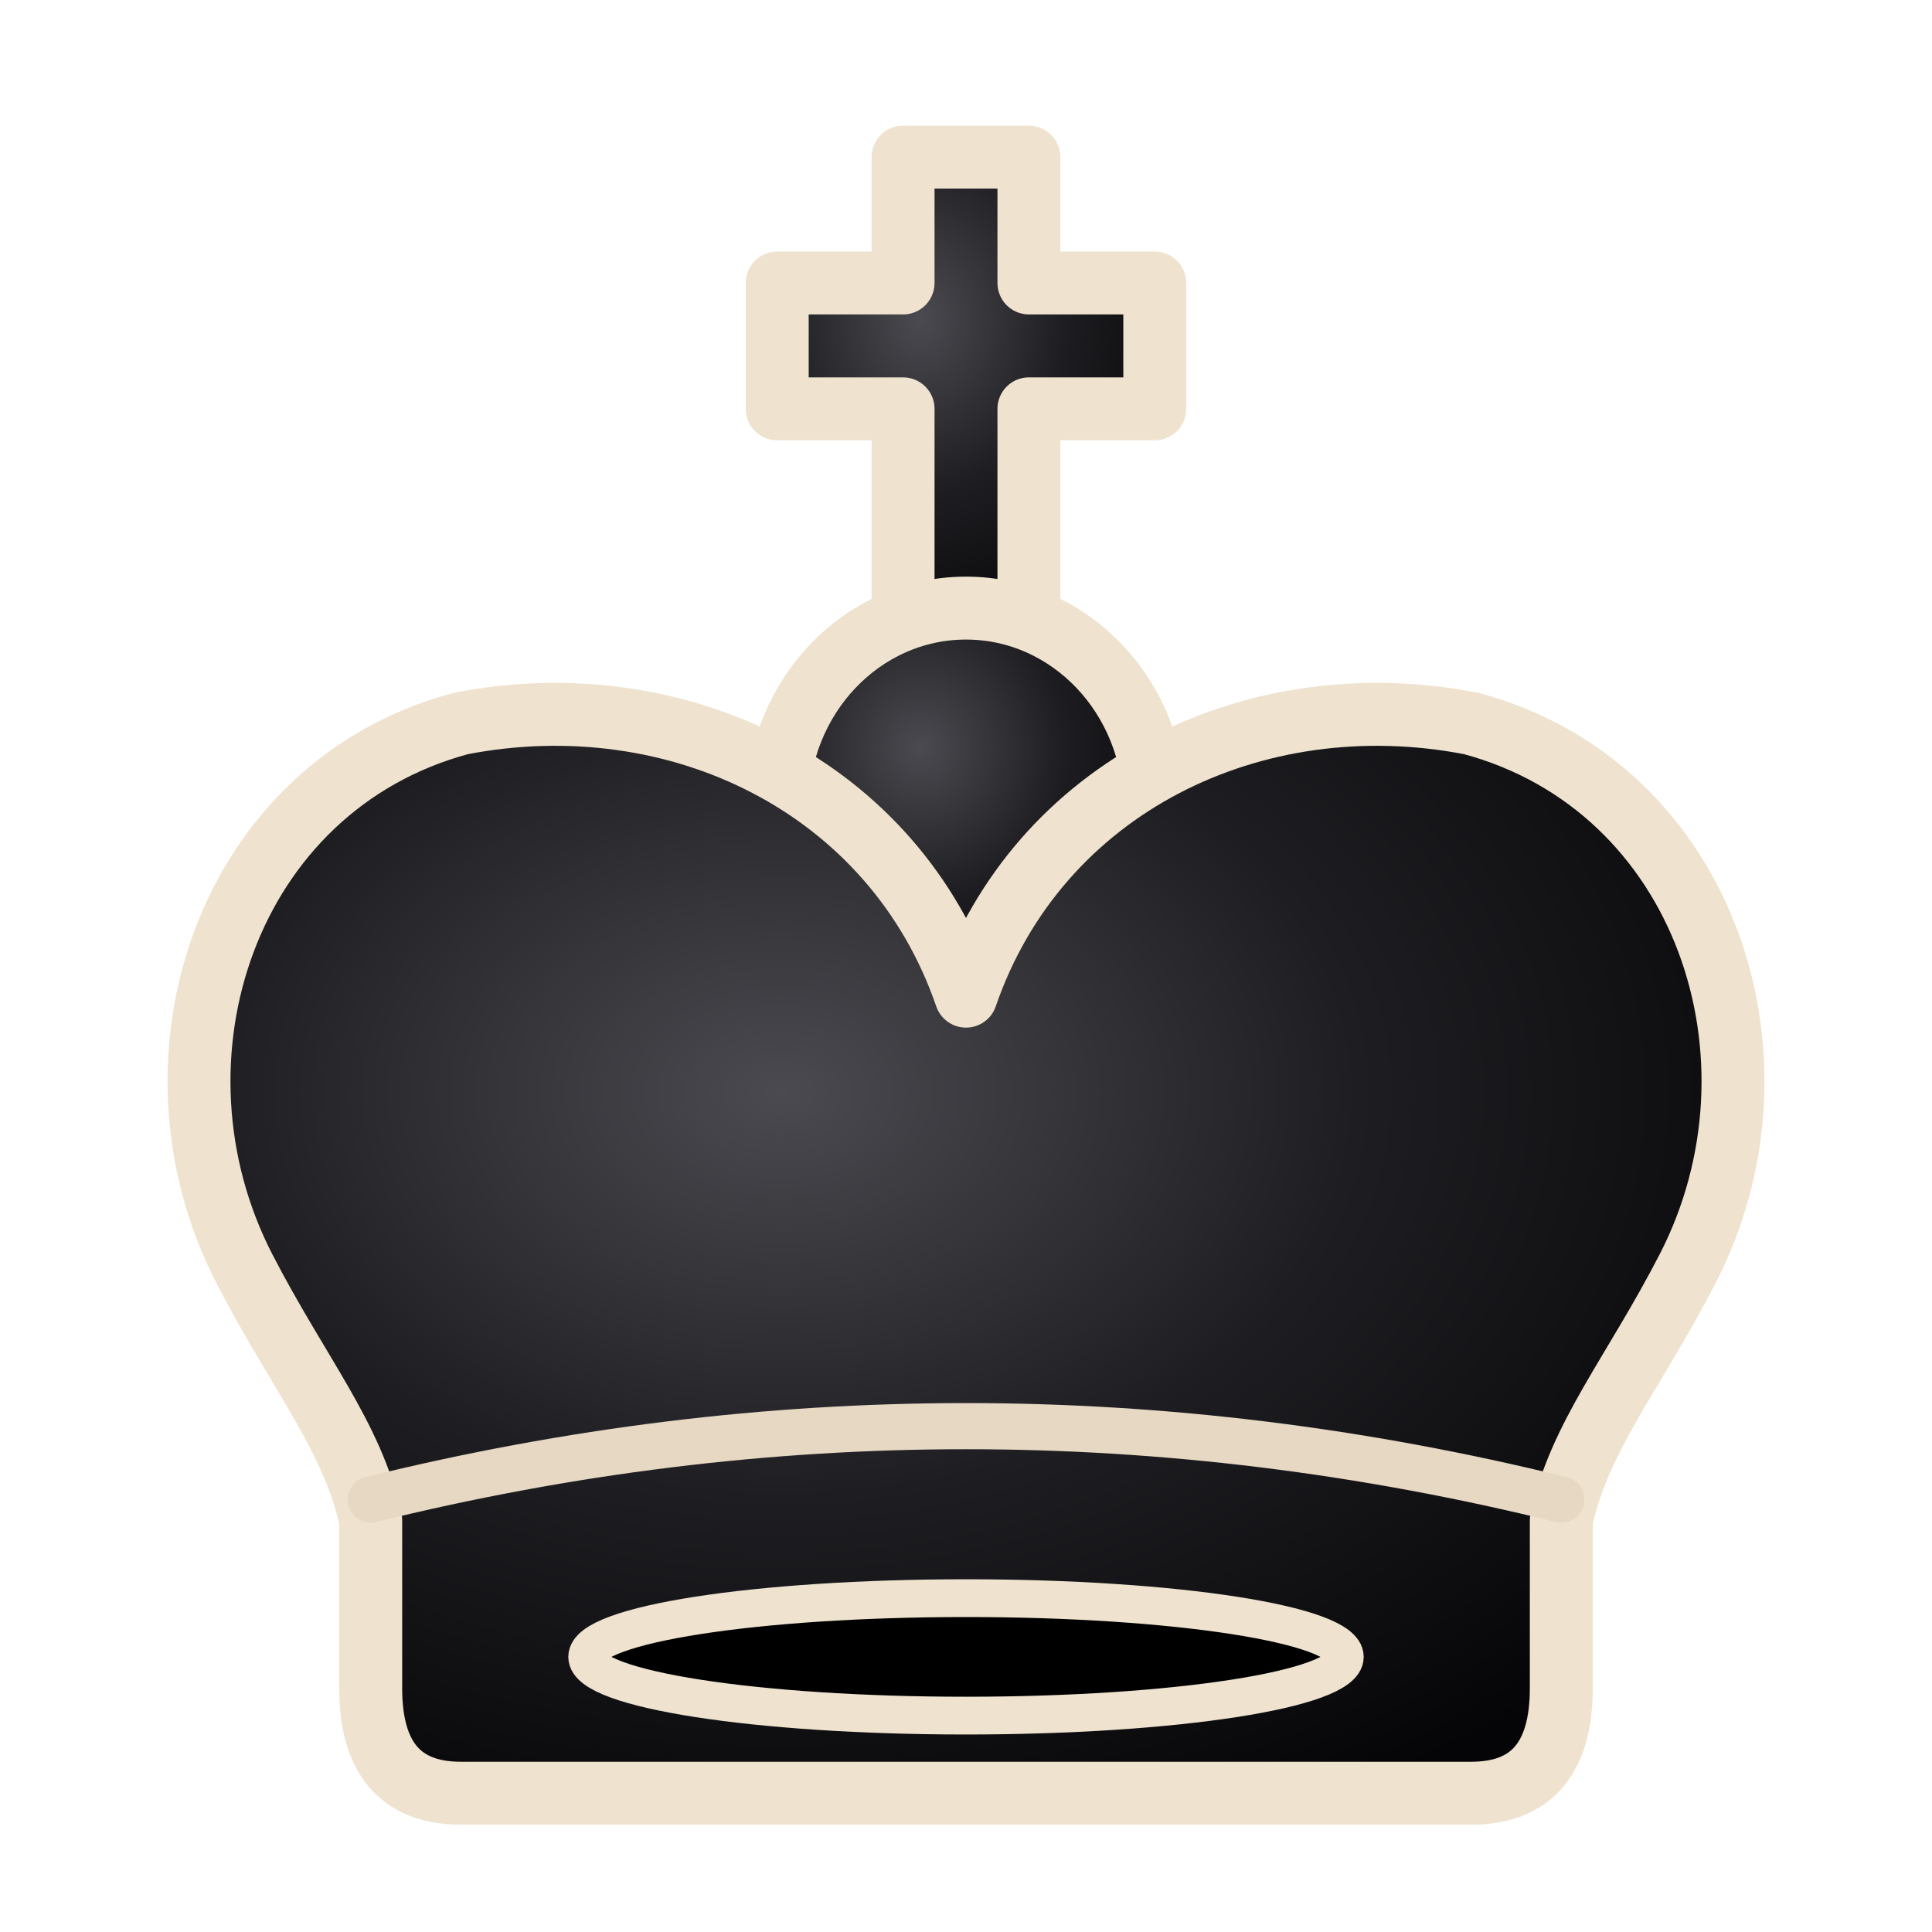
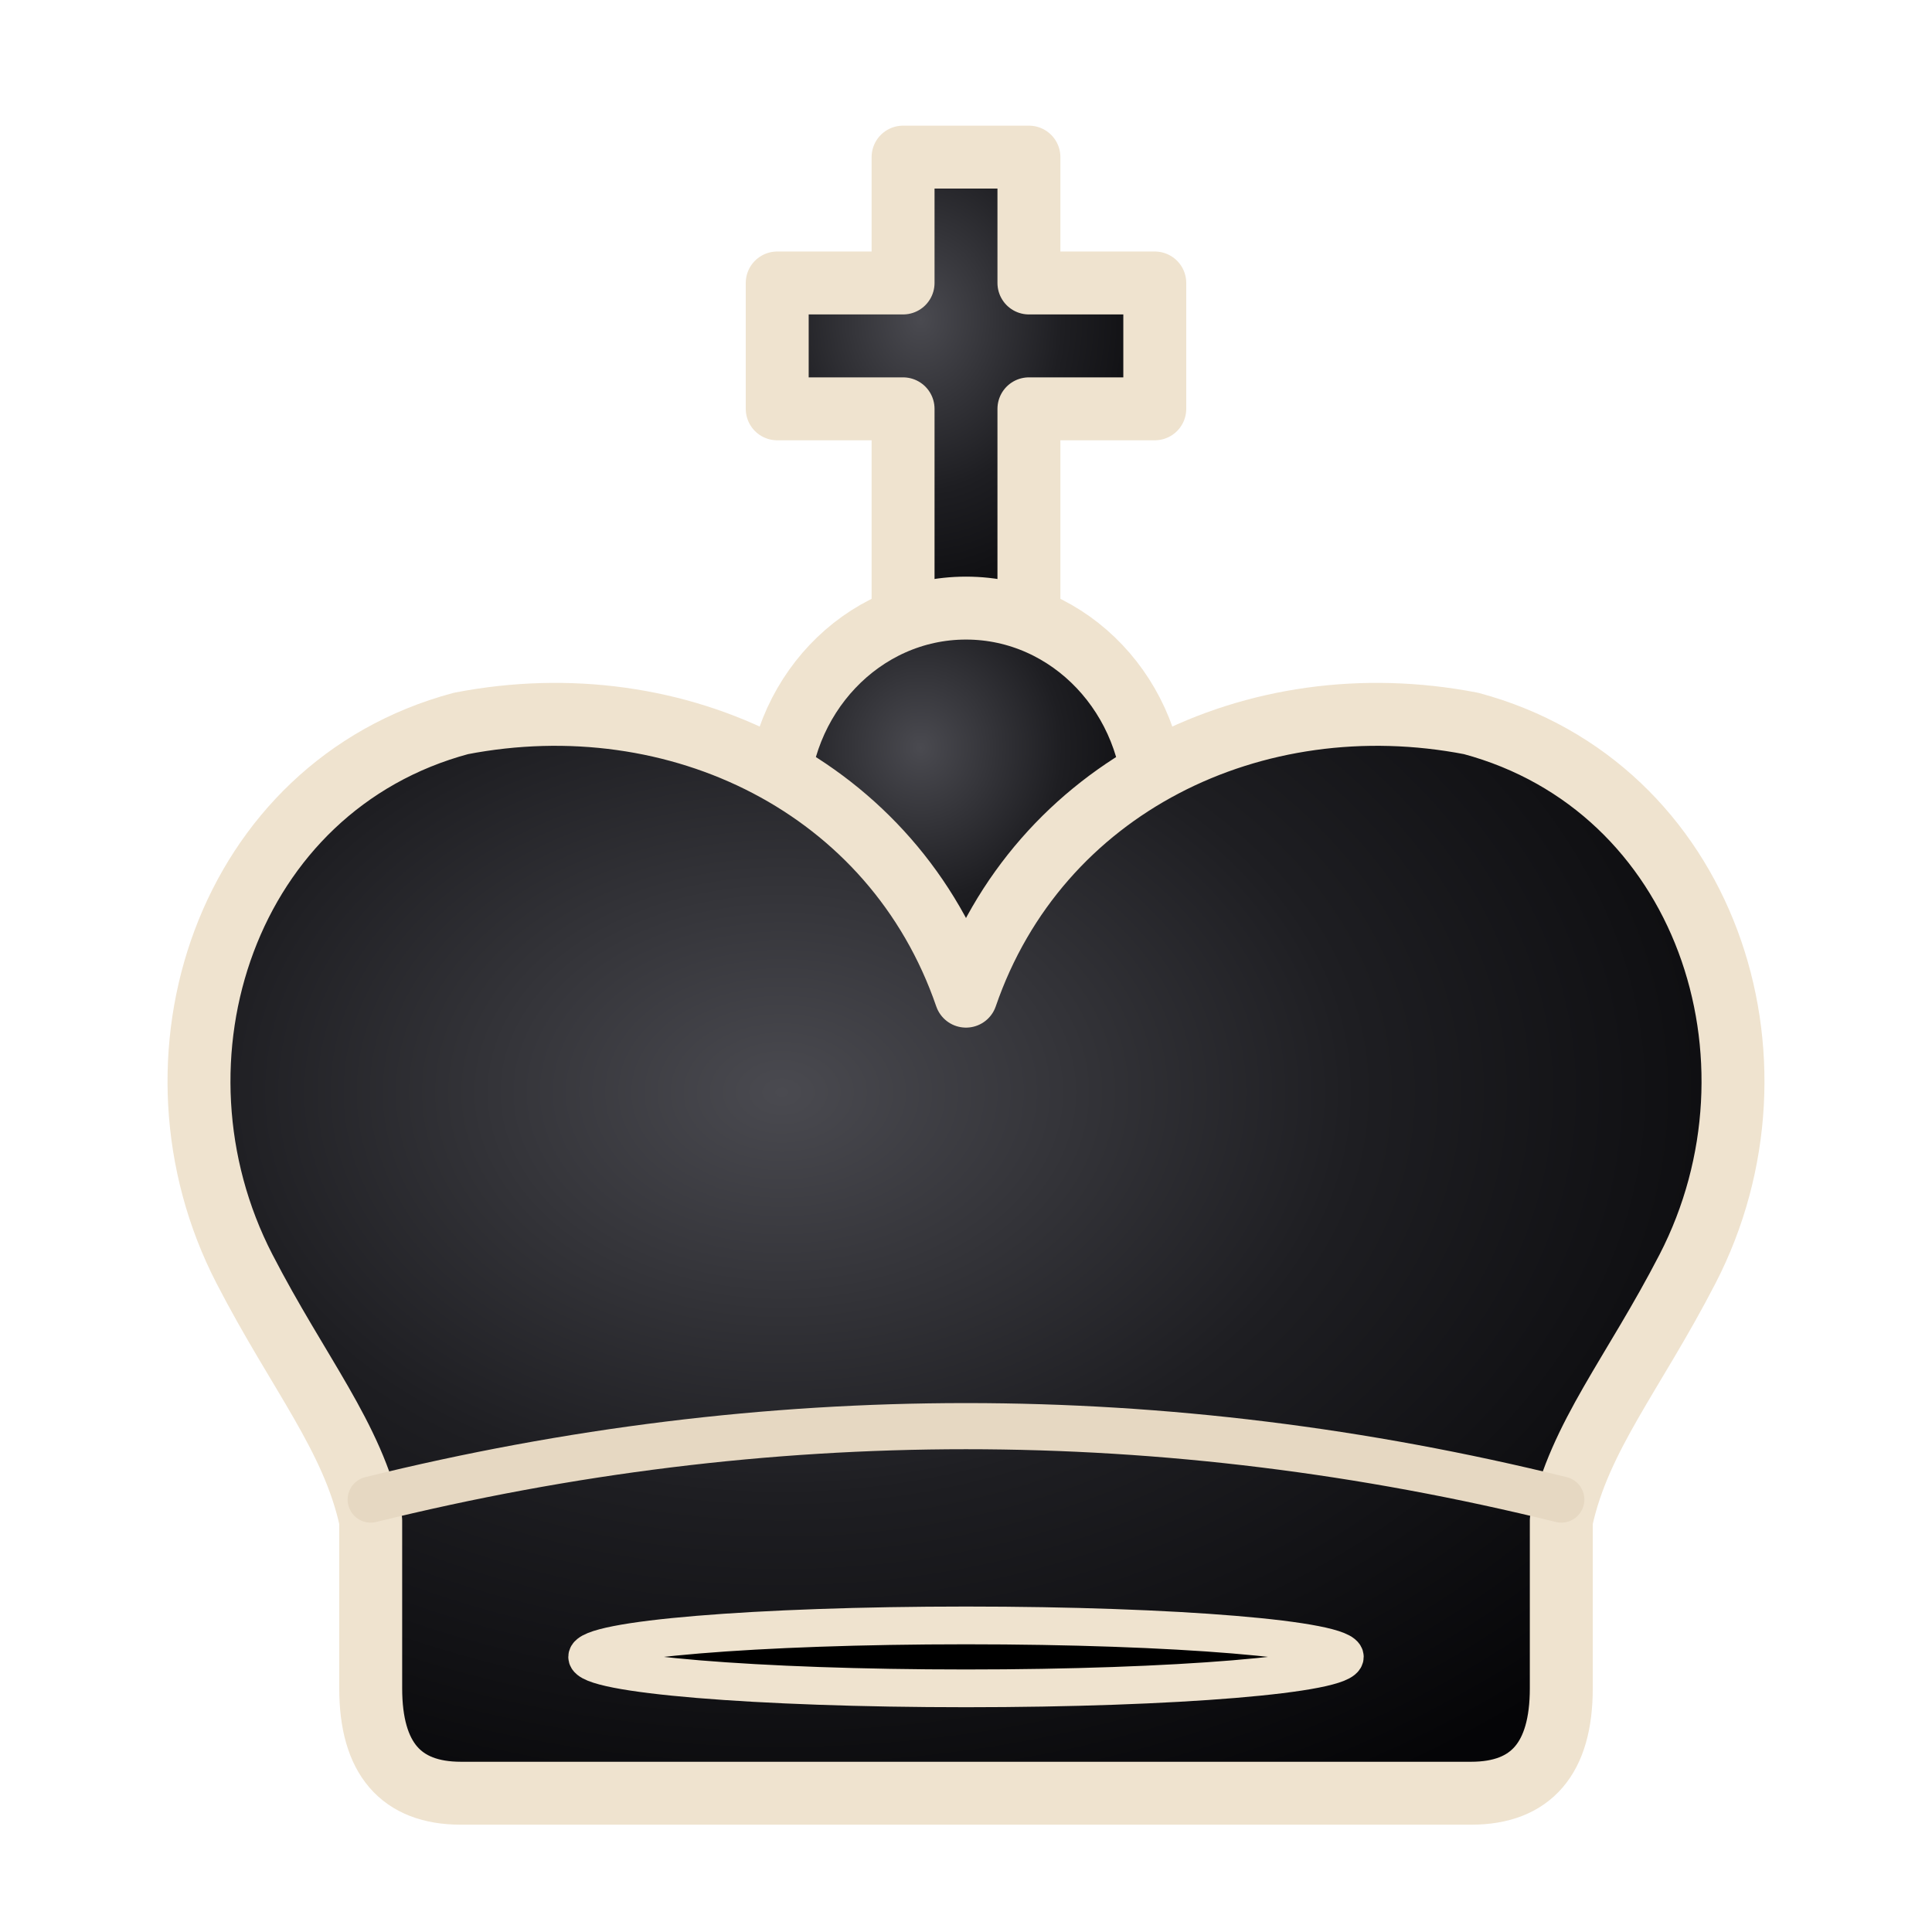
<svg xmlns="http://www.w3.org/2000/svg" viewBox="0 0 100 100" width="512" height="512">
  <defs>
    <radialGradient id="f" cx="0.38" cy="0.35" r="0.75">
      <stop offset="0" stop-color="#4a4a50" />
      <stop offset="0.5" stop-color="#1e1e22" />
      <stop offset="1" stop-color="#050507" />
    </radialGradient>
  </defs>
  <g transform="translate(50,94.5) scale(1.0857) translate(-50.00,-85.55) translate(0,0)">
    <path d="M47,6 L53,6 L53,12 L59,12 L59,18 L53,18 L53,28 L47,28 L47,18 L41,18 L41,12 L47,12 Z" fill="url(#f)" stroke="#efe3cf" stroke-width="3.0" stroke-linejoin="round" />
    <path d="M41,37 A9,9.5 0 1 0 59,37 A9,9.5 0 1 0 41,37 Z" fill="url(#f)" stroke="#efe3cf" stroke-width="3.0" stroke-linejoin="round" />
    <path d="M50.00,46 C46.56,36 36.24,31 25.92,33 C14.74,36 10.44,49 15.60,59 C18.18,64 20.76,67 21.62,71 L21.62,79 Q21.62,84 25.92,84 L74.08,84 Q78.38,84 78.38,79 L78.38,71 C79.24,67 81.82,64 84.40,59 C89.56,49 85.26,36 74.08,33 C63.76,31 53.44,36 50.00,46 Z" fill="url(#f)" stroke="#efe3cf" stroke-width="3.0" stroke-linejoin="round" />
    <path d="M21.62,70 Q50.00,63 78.38,70" fill="none" stroke="#e6d8c2" stroke-width="2.2" stroke-linecap="round" />
-     <path d="M31.94,77.5 A18.06,2.8 0 1 0 68.06,77.5 A18.06,2.8 0 1 0 31.94,77.5 Z" fill="#000000" stroke="#efe3cf" stroke-width="1.8" stroke-linejoin="round" />
+     <path d="M31.94,77.5 A18.06,1.5 0 1 0 68.06,77.5 A18.06,1.5 0 1 0 31.94,77.5 Z" fill="#000000" stroke="#efe3cf" stroke-width="1.8" stroke-linejoin="round" />
  </g>
</svg>
